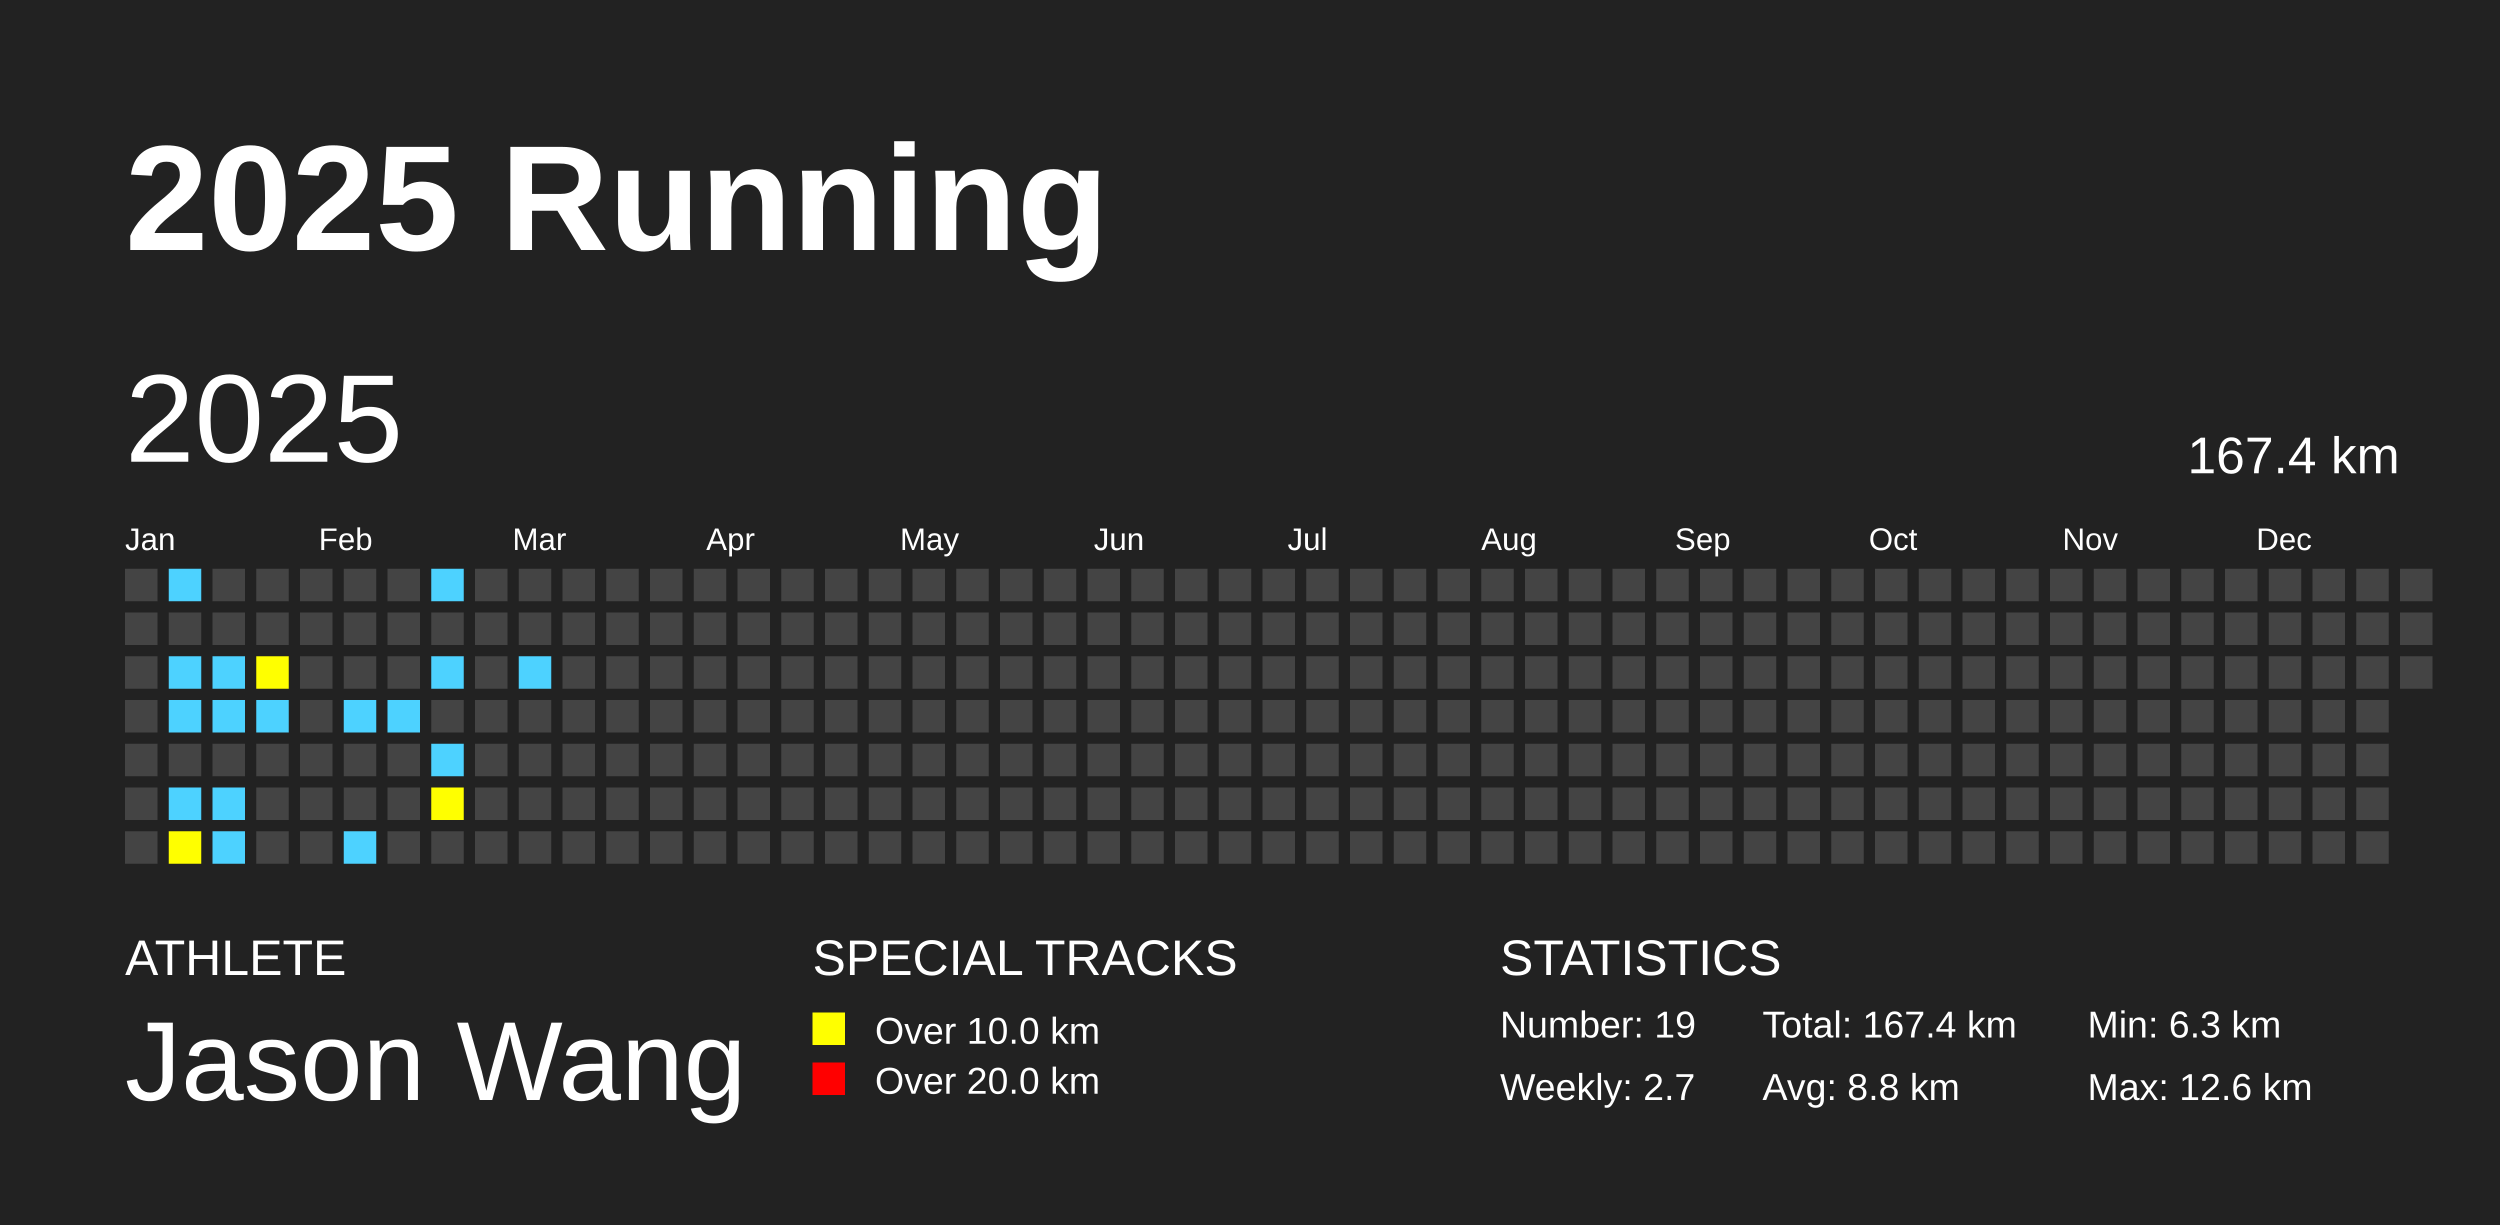
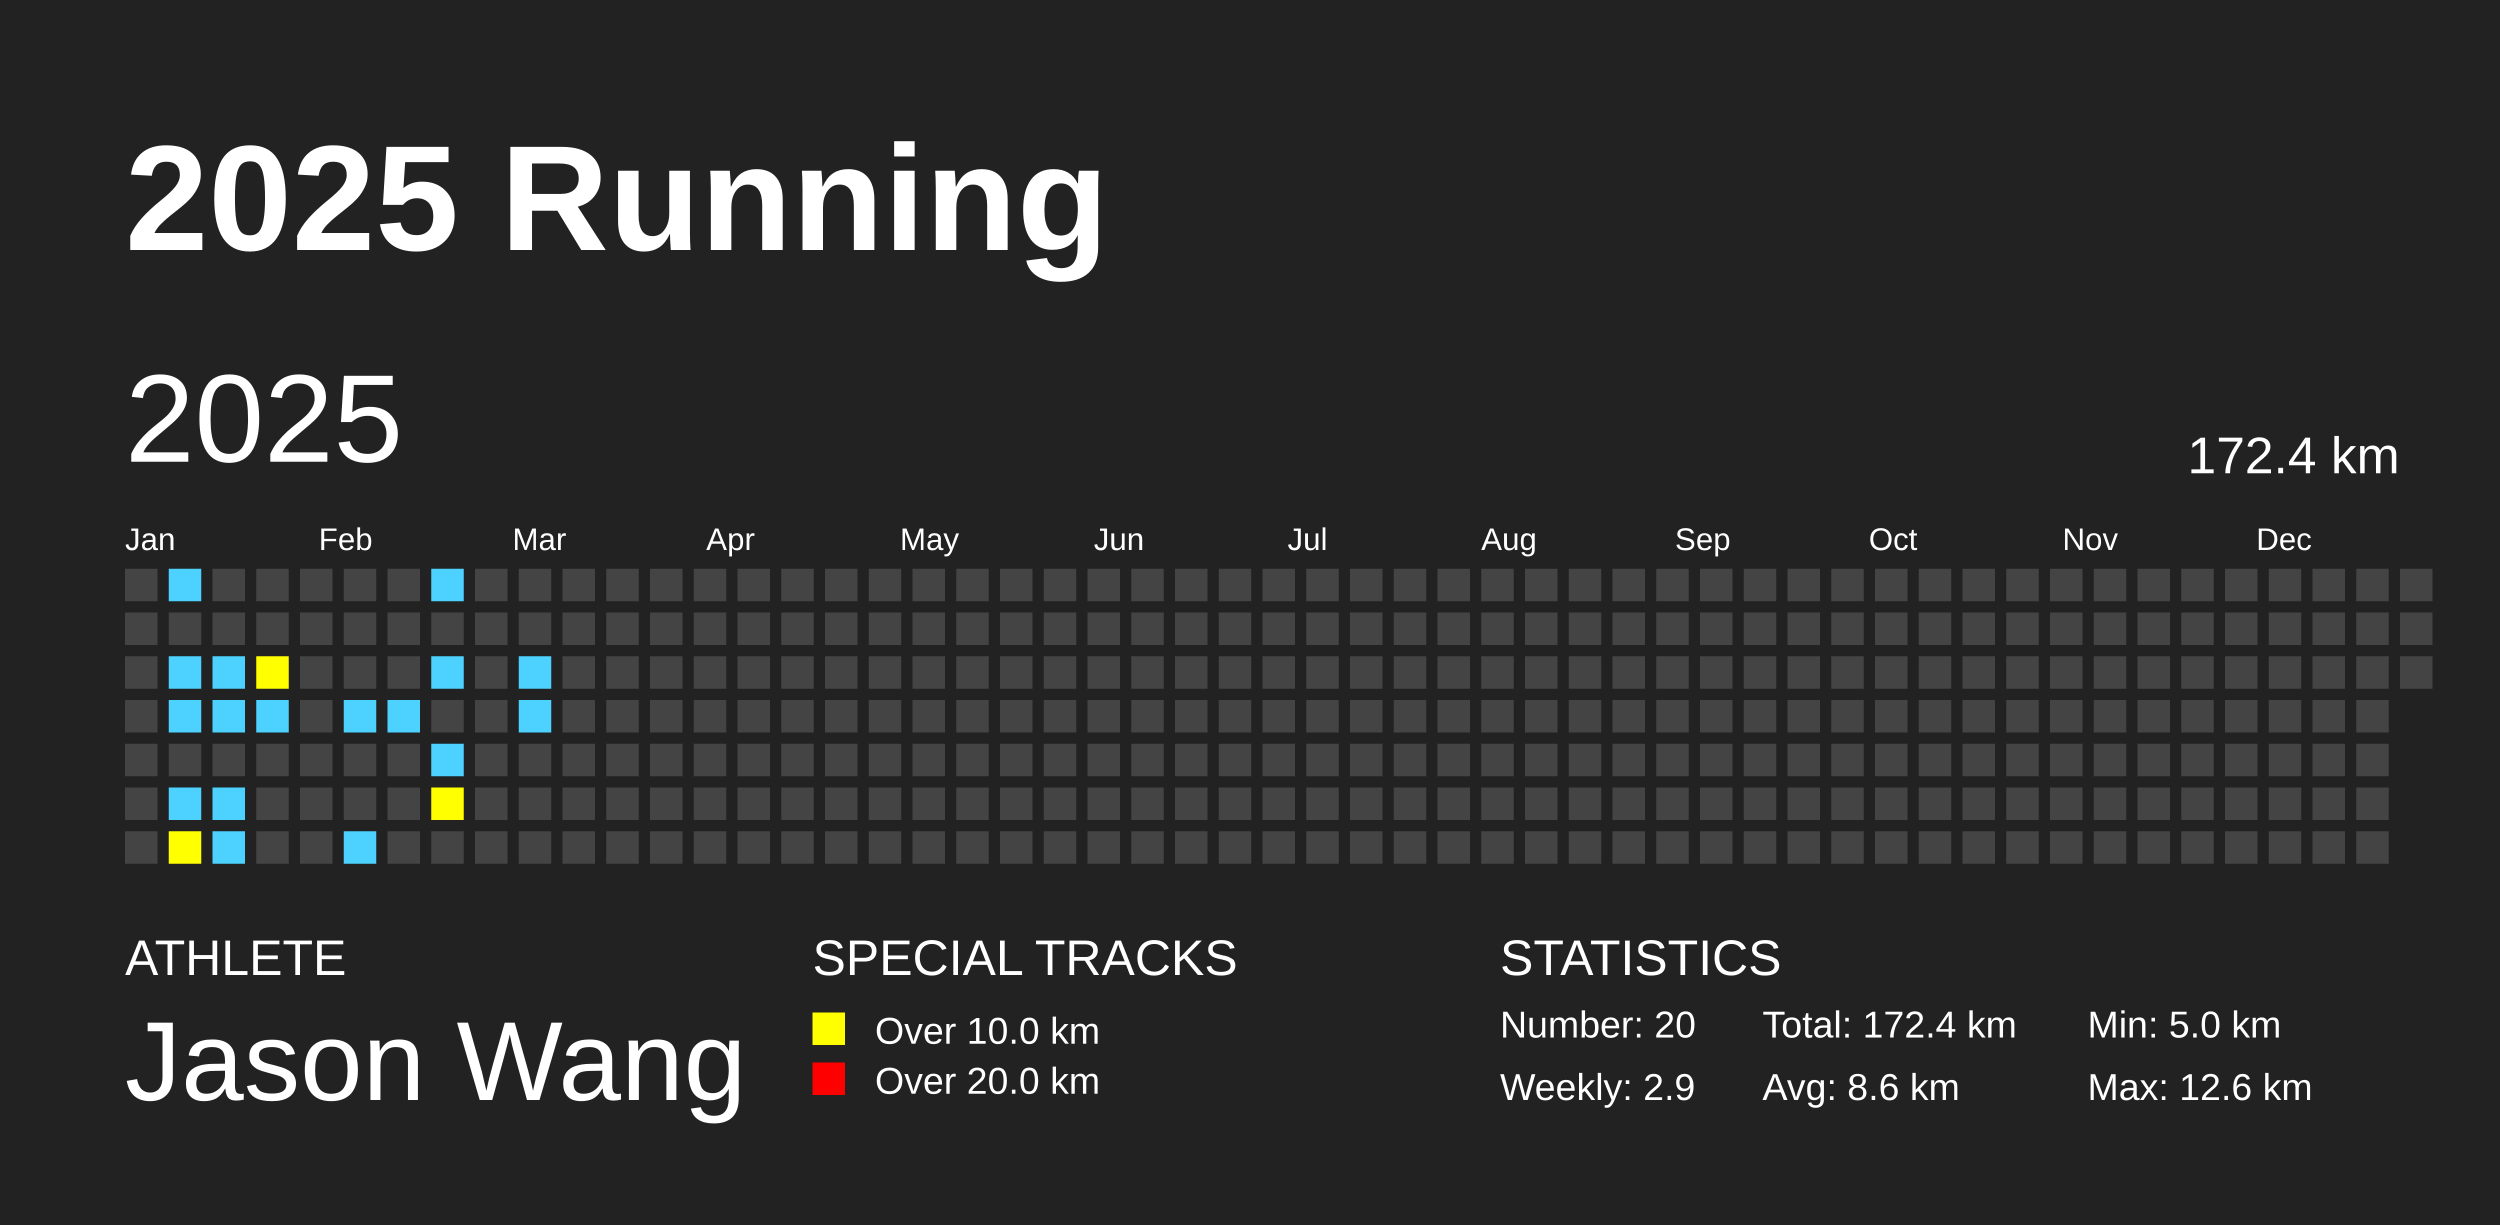
<svg xmlns="http://www.w3.org/2000/svg" baseProfile="full" height="98mm" version="1.1" viewBox="0,0,200,98" width="200mm">
  <defs />
  <rect fill="#222222" height="98" width="200" x="0" y="0" />
  <text fill="#FFFFFF" style="font-size:12px; font-family:Arial; font-weight:bold;" x="10" y="20">2025 Running</text>
  <text fill="#FFFFFF" style="font-size:4px; font-family:Arial" x="10" y="78">ATHLETE</text>
  <text fill="#FFFFFF" style="font-size:9px; font-family:Arial" x="10" y="88">Jason Wang</text>
  <text fill="#FFFFFF" style="font-size:4px; font-family:Arial" x="65" y="78">SPECIAL TRACKS</text>
  <rect fill="yellow" height="2.6" width="2.6" x="65" y="81" />
  <text fill="#FFFFFF" style="font-size:3px; font-family:Arial" x="70" y="83.5">Over 10.0 km</text>
  <rect fill="red" height="2.6" width="2.6" x="65" y="85" />
  <text fill="#FFFFFF" style="font-size:3px; font-family:Arial" x="70" y="87.5">Over 20.0 km</text>
  <text fill="#FFFFFF" style="font-size:4px; font-family:Arial" x="120" y="78">STATISTICS</text>
-   <text fill="#FFFFFF" style="font-size:3px; font-family:Arial" x="120" y="83">Number: 19</text>
-   <text fill="#FFFFFF" style="font-size:3px; font-family:Arial" x="120" y="88">Weekly: 2.7</text>
-   <text fill="#FFFFFF" style="font-size:3px; font-family:Arial" x="141" y="83">Total: 167.4 km</text>
-   <text fill="#FFFFFF" style="font-size:3px; font-family:Arial" x="141" y="88">Avg: 8.8 km</text>
-   <text fill="#FFFFFF" style="font-size:3px; font-family:Arial" x="167" y="83">Min: 6.3 km</text>
+   <text fill="#FFFFFF" style="font-size:3px; font-family:Arial" x="120" y="83">Number: 20</text>
+   <text fill="#FFFFFF" style="font-size:3px; font-family:Arial" x="120" y="88">Weekly: 2.9</text>
+   <text fill="#FFFFFF" style="font-size:3px; font-family:Arial" x="141" y="83">Total: 172.4 km</text>
+   <text fill="#FFFFFF" style="font-size:3px; font-family:Arial" x="141" y="88">Avg: 8.6 km</text>
+   <text fill="#FFFFFF" style="font-size:3px; font-family:Arial" x="167" y="83">Min: 5.0 km</text>
  <text fill="#FFFFFF" style="font-size:3px; font-family:Arial" x="167" y="88">Max: 12.6 km</text>
  <text dominant-baseline="hanging" fill="#FFFFFF" style="font-size:10.0px; font-family:Arial;" x="10" y="30">2025</text>
-   <text dominant-baseline="hanging" fill="#FFFFFF" style="font-size:4.125px; font-family:Arial;" x="175" y="35">167.4 km</text>
+   <text dominant-baseline="hanging" fill="#FFFFFF" style="font-size:4.125px; font-family:Arial;" x="175" y="35">172.4 km</text>
  <text fill="#FFFFFF" style="font-size:2.5px; font-family:Arial" x="10.0" y="44">Jan</text>
  <text fill="#FFFFFF" style="font-size:2.5px; font-family:Arial" x="25.5" y="44">Feb</text>
  <text fill="#FFFFFF" style="font-size:2.5px; font-family:Arial" x="41.0" y="44">Mar</text>
  <text fill="#FFFFFF" style="font-size:2.5px; font-family:Arial" x="56.5" y="44">Apr</text>
  <text fill="#FFFFFF" style="font-size:2.5px; font-family:Arial" x="72.0" y="44">May</text>
  <text fill="#FFFFFF" style="font-size:2.5px; font-family:Arial" x="87.5" y="44">Jun</text>
  <text fill="#FFFFFF" style="font-size:2.5px; font-family:Arial" x="103.0" y="44">Jul</text>
  <text fill="#FFFFFF" style="font-size:2.5px; font-family:Arial" x="118.5" y="44">Aug</text>
  <text fill="#FFFFFF" style="font-size:2.5px; font-family:Arial" x="134.0" y="44">Sep</text>
  <text fill="#FFFFFF" style="font-size:2.5px; font-family:Arial" x="149.5" y="44">Oct</text>
  <text fill="#FFFFFF" style="font-size:2.5px; font-family:Arial" x="165.0" y="44">Nov</text>
  <text fill="#FFFFFF" style="font-size:2.5px; font-family:Arial" x="180.5" y="44">Dec</text>
  <rect fill="#444444" height="2.6" width="2.6" x="10.0" y="45.5" />
  <rect fill="#444444" height="2.6" width="2.6" x="10.0" y="49.0" />
  <rect fill="#444444" height="2.6" width="2.6" x="10.0" y="52.5" />
  <rect fill="#444444" height="2.6" width="2.6" x="10.0" y="56.0" />
  <rect fill="#444444" height="2.6" width="2.6" x="10.0" y="59.5" />
  <rect fill="#444444" height="2.6" width="2.6" x="10.0" y="63.0" />
  <rect fill="#444444" height="2.6" width="2.6" x="10.0" y="66.5" />
  <rect fill="#4DD2FF" height="2.6" width="2.6" x="13.5" y="45.5" />
  <rect fill="#444444" height="2.6" width="2.6" x="13.5" y="49.0" />
  <rect fill="#4DD2FF" height="2.6" width="2.6" x="13.5" y="52.5" />
  <rect fill="#4DD2FF" height="2.6" width="2.6" x="13.5" y="56.0" />
  <rect fill="#444444" height="2.6" width="2.6" x="13.5" y="59.5" />
  <rect fill="#4DD2FF" height="2.6" width="2.6" x="13.5" y="63.0" />
  <rect fill="yellow" height="2.6" width="2.6" x="13.5" y="66.5" />
  <rect fill="#444444" height="2.6" width="2.6" x="17.0" y="45.5" />
  <rect fill="#444444" height="2.6" width="2.6" x="17.0" y="49.0" />
  <rect fill="#4DD2FF" height="2.6" width="2.6" x="17.0" y="52.5" />
  <rect fill="#4DD2FF" height="2.6" width="2.6" x="17.0" y="56.0" />
  <rect fill="#444444" height="2.6" width="2.6" x="17.0" y="59.5" />
  <rect fill="#4DD2FF" height="2.6" width="2.6" x="17.0" y="63.0" />
  <rect fill="#4DD2FF" height="2.6" width="2.6" x="17.0" y="66.5" />
  <rect fill="#444444" height="2.6" width="2.6" x="20.5" y="45.5" />
  <rect fill="#444444" height="2.6" width="2.6" x="20.5" y="49.0" />
  <rect fill="yellow" height="2.6" width="2.6" x="20.5" y="52.5" />
  <rect fill="#4DD2FF" height="2.6" width="2.6" x="20.5" y="56.0" />
  <rect fill="#444444" height="2.6" width="2.6" x="20.5" y="59.5" />
  <rect fill="#444444" height="2.6" width="2.6" x="20.5" y="63.0" />
  <rect fill="#444444" height="2.6" width="2.6" x="20.5" y="66.5" />
  <rect fill="#444444" height="2.6" width="2.6" x="24.0" y="45.5" />
  <rect fill="#444444" height="2.6" width="2.6" x="24.0" y="49.0" />
  <rect fill="#444444" height="2.6" width="2.6" x="24.0" y="52.5" />
  <rect fill="#444444" height="2.6" width="2.6" x="24.0" y="56.0" />
  <rect fill="#444444" height="2.6" width="2.6" x="24.0" y="59.5" />
  <rect fill="#444444" height="2.6" width="2.6" x="24.0" y="63.0" />
  <rect fill="#444444" height="2.6" width="2.6" x="24.0" y="66.5" />
  <rect fill="#444444" height="2.6" width="2.6" x="27.5" y="45.5" />
  <rect fill="#444444" height="2.6" width="2.6" x="27.5" y="49.0" />
  <rect fill="#444444" height="2.6" width="2.6" x="27.5" y="52.5" />
  <rect fill="#4DD2FF" height="2.6" width="2.6" x="27.5" y="56.0" />
  <rect fill="#444444" height="2.6" width="2.6" x="27.5" y="59.5" />
  <rect fill="#444444" height="2.6" width="2.6" x="27.5" y="63.0" />
  <rect fill="#4DD2FF" height="2.6" width="2.6" x="27.5" y="66.5" />
  <rect fill="#444444" height="2.6" width="2.6" x="31.0" y="45.5" />
  <rect fill="#444444" height="2.6" width="2.6" x="31.0" y="49.0" />
  <rect fill="#444444" height="2.6" width="2.6" x="31.0" y="52.5" />
  <rect fill="#4DD2FF" height="2.6" width="2.6" x="31.0" y="56.0" />
  <rect fill="#444444" height="2.6" width="2.6" x="31.0" y="59.5" />
  <rect fill="#444444" height="2.6" width="2.6" x="31.0" y="63.0" />
  <rect fill="#444444" height="2.6" width="2.6" x="31.0" y="66.5" />
  <rect fill="#4DD2FF" height="2.6" width="2.6" x="34.5" y="45.5" />
  <rect fill="#444444" height="2.6" width="2.6" x="34.5" y="49.0" />
  <rect fill="#4DD2FF" height="2.6" width="2.6" x="34.5" y="52.5" />
  <rect fill="#444444" height="2.6" width="2.6" x="34.5" y="56.0" />
  <rect fill="#4DD2FF" height="2.6" width="2.6" x="34.5" y="59.5" />
  <rect fill="yellow" height="2.6" width="2.6" x="34.5" y="63.0" />
  <rect fill="#444444" height="2.6" width="2.6" x="34.5" y="66.5" />
  <rect fill="#444444" height="2.6" width="2.6" x="38.0" y="45.5" />
  <rect fill="#444444" height="2.6" width="2.6" x="38.0" y="49.0" />
  <rect fill="#444444" height="2.6" width="2.6" x="38.0" y="52.5" />
  <rect fill="#444444" height="2.6" width="2.6" x="38.0" y="56.0" />
  <rect fill="#444444" height="2.6" width="2.6" x="38.0" y="59.5" />
  <rect fill="#444444" height="2.6" width="2.6" x="38.0" y="63.0" />
  <rect fill="#444444" height="2.6" width="2.6" x="38.0" y="66.5" />
  <rect fill="#444444" height="2.6" width="2.6" x="41.5" y="45.5" />
  <rect fill="#444444" height="2.6" width="2.6" x="41.5" y="49.0" />
  <rect fill="#4DD2FF" height="2.6" width="2.6" x="41.5" y="52.5" />
-   <rect fill="#444444" height="2.6" width="2.6" x="41.5" y="56.0" />
+   <rect fill="#4DD2FF" height="2.6" width="2.6" x="41.5" y="56.0" />
  <rect fill="#444444" height="2.6" width="2.6" x="41.5" y="59.5" />
  <rect fill="#444444" height="2.6" width="2.6" x="41.5" y="63.0" />
  <rect fill="#444444" height="2.6" width="2.6" x="41.5" y="66.5" />
  <rect fill="#444444" height="2.6" width="2.6" x="45.0" y="45.5" />
  <rect fill="#444444" height="2.6" width="2.6" x="45.0" y="49.0" />
  <rect fill="#444444" height="2.6" width="2.6" x="45.0" y="52.5" />
  <rect fill="#444444" height="2.6" width="2.6" x="45.0" y="56.0" />
  <rect fill="#444444" height="2.6" width="2.6" x="45.0" y="59.5" />
  <rect fill="#444444" height="2.6" width="2.6" x="45.0" y="63.0" />
  <rect fill="#444444" height="2.6" width="2.6" x="45.0" y="66.5" />
  <rect fill="#444444" height="2.6" width="2.6" x="48.5" y="45.5" />
  <rect fill="#444444" height="2.6" width="2.6" x="48.5" y="49.0" />
  <rect fill="#444444" height="2.6" width="2.6" x="48.5" y="52.5" />
  <rect fill="#444444" height="2.6" width="2.6" x="48.5" y="56.0" />
  <rect fill="#444444" height="2.6" width="2.6" x="48.5" y="59.5" />
  <rect fill="#444444" height="2.6" width="2.6" x="48.5" y="63.0" />
  <rect fill="#444444" height="2.6" width="2.6" x="48.5" y="66.5" />
  <rect fill="#444444" height="2.6" width="2.6" x="52.0" y="45.5" />
  <rect fill="#444444" height="2.6" width="2.6" x="52.0" y="49.0" />
  <rect fill="#444444" height="2.6" width="2.6" x="52.0" y="52.5" />
  <rect fill="#444444" height="2.6" width="2.6" x="52.0" y="56.0" />
  <rect fill="#444444" height="2.6" width="2.6" x="52.0" y="59.5" />
  <rect fill="#444444" height="2.6" width="2.6" x="52.0" y="63.0" />
  <rect fill="#444444" height="2.6" width="2.6" x="52.0" y="66.5" />
  <rect fill="#444444" height="2.6" width="2.6" x="55.5" y="45.5" />
  <rect fill="#444444" height="2.6" width="2.6" x="55.5" y="49.0" />
  <rect fill="#444444" height="2.6" width="2.6" x="55.5" y="52.5" />
  <rect fill="#444444" height="2.6" width="2.6" x="55.5" y="56.0" />
  <rect fill="#444444" height="2.6" width="2.6" x="55.5" y="59.5" />
  <rect fill="#444444" height="2.6" width="2.6" x="55.5" y="63.0" />
  <rect fill="#444444" height="2.6" width="2.6" x="55.5" y="66.5" />
  <rect fill="#444444" height="2.6" width="2.6" x="59.0" y="45.5" />
  <rect fill="#444444" height="2.6" width="2.6" x="59.0" y="49.0" />
  <rect fill="#444444" height="2.6" width="2.6" x="59.0" y="52.5" />
  <rect fill="#444444" height="2.6" width="2.6" x="59.0" y="56.0" />
  <rect fill="#444444" height="2.6" width="2.6" x="59.0" y="59.5" />
  <rect fill="#444444" height="2.6" width="2.6" x="59.0" y="63.0" />
  <rect fill="#444444" height="2.6" width="2.6" x="59.0" y="66.5" />
  <rect fill="#444444" height="2.6" width="2.6" x="62.5" y="45.5" />
  <rect fill="#444444" height="2.6" width="2.6" x="62.5" y="49.0" />
  <rect fill="#444444" height="2.6" width="2.6" x="62.5" y="52.5" />
  <rect fill="#444444" height="2.6" width="2.6" x="62.5" y="56.0" />
  <rect fill="#444444" height="2.6" width="2.6" x="62.5" y="59.5" />
  <rect fill="#444444" height="2.6" width="2.6" x="62.5" y="63.0" />
  <rect fill="#444444" height="2.6" width="2.6" x="62.5" y="66.5" />
  <rect fill="#444444" height="2.6" width="2.6" x="66.0" y="45.5" />
  <rect fill="#444444" height="2.6" width="2.6" x="66.0" y="49.0" />
  <rect fill="#444444" height="2.6" width="2.6" x="66.0" y="52.5" />
  <rect fill="#444444" height="2.6" width="2.6" x="66.0" y="56.0" />
  <rect fill="#444444" height="2.6" width="2.6" x="66.0" y="59.5" />
  <rect fill="#444444" height="2.6" width="2.6" x="66.0" y="63.0" />
  <rect fill="#444444" height="2.6" width="2.6" x="66.0" y="66.5" />
  <rect fill="#444444" height="2.6" width="2.6" x="69.5" y="45.5" />
  <rect fill="#444444" height="2.6" width="2.6" x="69.5" y="49.0" />
  <rect fill="#444444" height="2.6" width="2.6" x="69.5" y="52.5" />
  <rect fill="#444444" height="2.6" width="2.6" x="69.5" y="56.0" />
  <rect fill="#444444" height="2.6" width="2.6" x="69.5" y="59.5" />
  <rect fill="#444444" height="2.6" width="2.6" x="69.5" y="63.0" />
  <rect fill="#444444" height="2.6" width="2.6" x="69.5" y="66.5" />
  <rect fill="#444444" height="2.6" width="2.6" x="73.0" y="45.5" />
  <rect fill="#444444" height="2.6" width="2.6" x="73.0" y="49.0" />
  <rect fill="#444444" height="2.6" width="2.6" x="73.0" y="52.5" />
  <rect fill="#444444" height="2.6" width="2.6" x="73.0" y="56.0" />
  <rect fill="#444444" height="2.6" width="2.6" x="73.0" y="59.5" />
  <rect fill="#444444" height="2.6" width="2.6" x="73.0" y="63.0" />
  <rect fill="#444444" height="2.6" width="2.6" x="73.0" y="66.5" />
  <rect fill="#444444" height="2.6" width="2.6" x="76.5" y="45.5" />
  <rect fill="#444444" height="2.6" width="2.6" x="76.5" y="49.0" />
  <rect fill="#444444" height="2.6" width="2.6" x="76.5" y="52.5" />
  <rect fill="#444444" height="2.6" width="2.6" x="76.5" y="56.0" />
  <rect fill="#444444" height="2.6" width="2.6" x="76.5" y="59.5" />
  <rect fill="#444444" height="2.6" width="2.6" x="76.5" y="63.0" />
  <rect fill="#444444" height="2.6" width="2.6" x="76.5" y="66.5" />
  <rect fill="#444444" height="2.6" width="2.6" x="80.0" y="45.5" />
  <rect fill="#444444" height="2.6" width="2.6" x="80.0" y="49.0" />
  <rect fill="#444444" height="2.6" width="2.6" x="80.0" y="52.5" />
  <rect fill="#444444" height="2.6" width="2.6" x="80.0" y="56.0" />
  <rect fill="#444444" height="2.6" width="2.6" x="80.0" y="59.5" />
  <rect fill="#444444" height="2.6" width="2.6" x="80.0" y="63.0" />
  <rect fill="#444444" height="2.6" width="2.6" x="80.0" y="66.5" />
  <rect fill="#444444" height="2.6" width="2.6" x="83.5" y="45.5" />
  <rect fill="#444444" height="2.6" width="2.6" x="83.5" y="49.0" />
  <rect fill="#444444" height="2.6" width="2.6" x="83.5" y="52.5" />
  <rect fill="#444444" height="2.6" width="2.6" x="83.5" y="56.0" />
  <rect fill="#444444" height="2.6" width="2.6" x="83.5" y="59.5" />
  <rect fill="#444444" height="2.6" width="2.6" x="83.5" y="63.0" />
  <rect fill="#444444" height="2.6" width="2.6" x="83.5" y="66.5" />
  <rect fill="#444444" height="2.6" width="2.6" x="87.0" y="45.5" />
  <rect fill="#444444" height="2.6" width="2.6" x="87.0" y="49.0" />
  <rect fill="#444444" height="2.6" width="2.6" x="87.0" y="52.5" />
  <rect fill="#444444" height="2.6" width="2.6" x="87.0" y="56.0" />
  <rect fill="#444444" height="2.6" width="2.6" x="87.0" y="59.5" />
  <rect fill="#444444" height="2.6" width="2.6" x="87.0" y="63.0" />
  <rect fill="#444444" height="2.6" width="2.6" x="87.0" y="66.5" />
  <rect fill="#444444" height="2.6" width="2.6" x="90.5" y="45.5" />
  <rect fill="#444444" height="2.6" width="2.6" x="90.5" y="49.0" />
  <rect fill="#444444" height="2.6" width="2.6" x="90.5" y="52.5" />
  <rect fill="#444444" height="2.6" width="2.6" x="90.5" y="56.0" />
  <rect fill="#444444" height="2.6" width="2.6" x="90.5" y="59.5" />
  <rect fill="#444444" height="2.6" width="2.6" x="90.5" y="63.0" />
  <rect fill="#444444" height="2.6" width="2.6" x="90.5" y="66.5" />
  <rect fill="#444444" height="2.6" width="2.6" x="94.0" y="45.5" />
  <rect fill="#444444" height="2.6" width="2.6" x="94.0" y="49.0" />
  <rect fill="#444444" height="2.6" width="2.6" x="94.0" y="52.5" />
  <rect fill="#444444" height="2.6" width="2.6" x="94.0" y="56.0" />
  <rect fill="#444444" height="2.6" width="2.6" x="94.0" y="59.5" />
  <rect fill="#444444" height="2.6" width="2.6" x="94.0" y="63.0" />
  <rect fill="#444444" height="2.6" width="2.6" x="94.0" y="66.5" />
  <rect fill="#444444" height="2.6" width="2.6" x="97.5" y="45.5" />
  <rect fill="#444444" height="2.6" width="2.6" x="97.5" y="49.0" />
  <rect fill="#444444" height="2.6" width="2.6" x="97.5" y="52.5" />
  <rect fill="#444444" height="2.6" width="2.6" x="97.5" y="56.0" />
  <rect fill="#444444" height="2.6" width="2.6" x="97.5" y="59.5" />
  <rect fill="#444444" height="2.6" width="2.6" x="97.5" y="63.0" />
  <rect fill="#444444" height="2.6" width="2.6" x="97.5" y="66.5" />
  <rect fill="#444444" height="2.6" width="2.6" x="101.0" y="45.5" />
  <rect fill="#444444" height="2.6" width="2.6" x="101.0" y="49.0" />
  <rect fill="#444444" height="2.6" width="2.6" x="101.0" y="52.5" />
  <rect fill="#444444" height="2.6" width="2.6" x="101.0" y="56.0" />
  <rect fill="#444444" height="2.6" width="2.6" x="101.0" y="59.5" />
  <rect fill="#444444" height="2.6" width="2.6" x="101.0" y="63.0" />
  <rect fill="#444444" height="2.6" width="2.6" x="101.0" y="66.5" />
  <rect fill="#444444" height="2.6" width="2.6" x="104.5" y="45.5" />
  <rect fill="#444444" height="2.6" width="2.6" x="104.5" y="49.0" />
  <rect fill="#444444" height="2.6" width="2.6" x="104.5" y="52.5" />
  <rect fill="#444444" height="2.6" width="2.6" x="104.5" y="56.0" />
  <rect fill="#444444" height="2.6" width="2.6" x="104.5" y="59.5" />
  <rect fill="#444444" height="2.6" width="2.6" x="104.5" y="63.0" />
  <rect fill="#444444" height="2.6" width="2.6" x="104.5" y="66.5" />
  <rect fill="#444444" height="2.6" width="2.6" x="108.0" y="45.5" />
  <rect fill="#444444" height="2.6" width="2.6" x="108.0" y="49.0" />
  <rect fill="#444444" height="2.6" width="2.6" x="108.0" y="52.5" />
  <rect fill="#444444" height="2.6" width="2.6" x="108.0" y="56.0" />
  <rect fill="#444444" height="2.6" width="2.6" x="108.0" y="59.5" />
  <rect fill="#444444" height="2.6" width="2.6" x="108.0" y="63.0" />
  <rect fill="#444444" height="2.6" width="2.6" x="108.0" y="66.5" />
  <rect fill="#444444" height="2.6" width="2.6" x="111.5" y="45.5" />
  <rect fill="#444444" height="2.6" width="2.6" x="111.5" y="49.0" />
  <rect fill="#444444" height="2.6" width="2.6" x="111.5" y="52.5" />
  <rect fill="#444444" height="2.6" width="2.6" x="111.5" y="56.0" />
  <rect fill="#444444" height="2.6" width="2.6" x="111.5" y="59.5" />
  <rect fill="#444444" height="2.6" width="2.6" x="111.5" y="63.0" />
  <rect fill="#444444" height="2.6" width="2.6" x="111.5" y="66.5" />
  <rect fill="#444444" height="2.6" width="2.6" x="115.0" y="45.5" />
  <rect fill="#444444" height="2.6" width="2.6" x="115.0" y="49.0" />
  <rect fill="#444444" height="2.6" width="2.6" x="115.0" y="52.5" />
  <rect fill="#444444" height="2.6" width="2.6" x="115.0" y="56.0" />
  <rect fill="#444444" height="2.6" width="2.6" x="115.0" y="59.5" />
  <rect fill="#444444" height="2.6" width="2.6" x="115.0" y="63.0" />
  <rect fill="#444444" height="2.6" width="2.6" x="115.0" y="66.5" />
  <rect fill="#444444" height="2.6" width="2.6" x="118.5" y="45.5" />
  <rect fill="#444444" height="2.6" width="2.6" x="118.5" y="49.0" />
  <rect fill="#444444" height="2.6" width="2.6" x="118.5" y="52.5" />
  <rect fill="#444444" height="2.6" width="2.6" x="118.5" y="56.0" />
  <rect fill="#444444" height="2.6" width="2.6" x="118.5" y="59.5" />
  <rect fill="#444444" height="2.6" width="2.6" x="118.5" y="63.0" />
  <rect fill="#444444" height="2.6" width="2.6" x="118.5" y="66.5" />
  <rect fill="#444444" height="2.6" width="2.6" x="122.0" y="45.5" />
  <rect fill="#444444" height="2.6" width="2.6" x="122.0" y="49.0" />
  <rect fill="#444444" height="2.6" width="2.6" x="122.0" y="52.5" />
  <rect fill="#444444" height="2.6" width="2.6" x="122.0" y="56.0" />
  <rect fill="#444444" height="2.6" width="2.6" x="122.0" y="59.5" />
  <rect fill="#444444" height="2.6" width="2.6" x="122.0" y="63.0" />
  <rect fill="#444444" height="2.6" width="2.6" x="122.0" y="66.5" />
  <rect fill="#444444" height="2.6" width="2.6" x="125.5" y="45.5" />
  <rect fill="#444444" height="2.6" width="2.6" x="125.5" y="49.0" />
  <rect fill="#444444" height="2.6" width="2.6" x="125.5" y="52.5" />
  <rect fill="#444444" height="2.6" width="2.6" x="125.5" y="56.0" />
  <rect fill="#444444" height="2.6" width="2.6" x="125.5" y="59.5" />
  <rect fill="#444444" height="2.6" width="2.6" x="125.5" y="63.0" />
  <rect fill="#444444" height="2.6" width="2.6" x="125.5" y="66.5" />
  <rect fill="#444444" height="2.6" width="2.6" x="129.0" y="45.5" />
  <rect fill="#444444" height="2.6" width="2.6" x="129.0" y="49.0" />
  <rect fill="#444444" height="2.6" width="2.6" x="129.0" y="52.5" />
  <rect fill="#444444" height="2.6" width="2.6" x="129.0" y="56.0" />
  <rect fill="#444444" height="2.6" width="2.6" x="129.0" y="59.5" />
  <rect fill="#444444" height="2.6" width="2.6" x="129.0" y="63.0" />
  <rect fill="#444444" height="2.6" width="2.6" x="129.0" y="66.5" />
  <rect fill="#444444" height="2.6" width="2.6" x="132.5" y="45.5" />
  <rect fill="#444444" height="2.6" width="2.6" x="132.5" y="49.0" />
  <rect fill="#444444" height="2.6" width="2.6" x="132.5" y="52.5" />
  <rect fill="#444444" height="2.6" width="2.6" x="132.5" y="56.0" />
  <rect fill="#444444" height="2.6" width="2.6" x="132.5" y="59.5" />
  <rect fill="#444444" height="2.6" width="2.6" x="132.5" y="63.0" />
  <rect fill="#444444" height="2.6" width="2.6" x="132.5" y="66.5" />
  <rect fill="#444444" height="2.6" width="2.6" x="136.0" y="45.5" />
  <rect fill="#444444" height="2.6" width="2.6" x="136.0" y="49.0" />
  <rect fill="#444444" height="2.6" width="2.6" x="136.0" y="52.5" />
  <rect fill="#444444" height="2.6" width="2.6" x="136.0" y="56.0" />
  <rect fill="#444444" height="2.6" width="2.6" x="136.0" y="59.5" />
  <rect fill="#444444" height="2.6" width="2.6" x="136.0" y="63.0" />
  <rect fill="#444444" height="2.6" width="2.6" x="136.0" y="66.5" />
  <rect fill="#444444" height="2.6" width="2.6" x="139.5" y="45.5" />
  <rect fill="#444444" height="2.6" width="2.6" x="139.5" y="49.0" />
  <rect fill="#444444" height="2.6" width="2.6" x="139.5" y="52.5" />
  <rect fill="#444444" height="2.6" width="2.6" x="139.5" y="56.0" />
  <rect fill="#444444" height="2.6" width="2.6" x="139.5" y="59.5" />
  <rect fill="#444444" height="2.6" width="2.6" x="139.5" y="63.0" />
  <rect fill="#444444" height="2.6" width="2.6" x="139.5" y="66.5" />
  <rect fill="#444444" height="2.6" width="2.6" x="143.0" y="45.5" />
  <rect fill="#444444" height="2.6" width="2.6" x="143.0" y="49.0" />
  <rect fill="#444444" height="2.6" width="2.6" x="143.0" y="52.5" />
  <rect fill="#444444" height="2.6" width="2.6" x="143.0" y="56.0" />
  <rect fill="#444444" height="2.6" width="2.6" x="143.0" y="59.5" />
  <rect fill="#444444" height="2.6" width="2.6" x="143.0" y="63.0" />
  <rect fill="#444444" height="2.6" width="2.6" x="143.0" y="66.5" />
  <rect fill="#444444" height="2.6" width="2.6" x="146.5" y="45.5" />
  <rect fill="#444444" height="2.6" width="2.6" x="146.5" y="49.0" />
  <rect fill="#444444" height="2.6" width="2.6" x="146.5" y="52.5" />
  <rect fill="#444444" height="2.6" width="2.6" x="146.5" y="56.0" />
  <rect fill="#444444" height="2.6" width="2.6" x="146.5" y="59.5" />
  <rect fill="#444444" height="2.6" width="2.6" x="146.5" y="63.0" />
  <rect fill="#444444" height="2.6" width="2.6" x="146.5" y="66.5" />
  <rect fill="#444444" height="2.6" width="2.6" x="150.0" y="45.5" />
  <rect fill="#444444" height="2.6" width="2.6" x="150.0" y="49.0" />
  <rect fill="#444444" height="2.6" width="2.6" x="150.0" y="52.5" />
  <rect fill="#444444" height="2.6" width="2.6" x="150.0" y="56.0" />
  <rect fill="#444444" height="2.6" width="2.6" x="150.0" y="59.5" />
  <rect fill="#444444" height="2.6" width="2.6" x="150.0" y="63.0" />
  <rect fill="#444444" height="2.6" width="2.6" x="150.0" y="66.5" />
  <rect fill="#444444" height="2.6" width="2.6" x="153.5" y="45.5" />
  <rect fill="#444444" height="2.6" width="2.6" x="153.5" y="49.0" />
  <rect fill="#444444" height="2.6" width="2.6" x="153.5" y="52.5" />
  <rect fill="#444444" height="2.6" width="2.6" x="153.5" y="56.0" />
  <rect fill="#444444" height="2.6" width="2.6" x="153.5" y="59.5" />
  <rect fill="#444444" height="2.6" width="2.6" x="153.5" y="63.0" />
  <rect fill="#444444" height="2.6" width="2.6" x="153.5" y="66.5" />
  <rect fill="#444444" height="2.6" width="2.6" x="157.0" y="45.5" />
  <rect fill="#444444" height="2.6" width="2.6" x="157.0" y="49.0" />
  <rect fill="#444444" height="2.6" width="2.6" x="157.0" y="52.5" />
  <rect fill="#444444" height="2.6" width="2.6" x="157.0" y="56.0" />
  <rect fill="#444444" height="2.6" width="2.6" x="157.0" y="59.5" />
  <rect fill="#444444" height="2.6" width="2.6" x="157.0" y="63.0" />
  <rect fill="#444444" height="2.6" width="2.6" x="157.0" y="66.5" />
  <rect fill="#444444" height="2.6" width="2.6" x="160.5" y="45.5" />
  <rect fill="#444444" height="2.6" width="2.6" x="160.5" y="49.0" />
  <rect fill="#444444" height="2.6" width="2.6" x="160.5" y="52.5" />
  <rect fill="#444444" height="2.6" width="2.6" x="160.5" y="56.0" />
  <rect fill="#444444" height="2.6" width="2.6" x="160.5" y="59.5" />
  <rect fill="#444444" height="2.6" width="2.6" x="160.5" y="63.0" />
  <rect fill="#444444" height="2.6" width="2.6" x="160.5" y="66.5" />
  <rect fill="#444444" height="2.6" width="2.6" x="164.0" y="45.5" />
  <rect fill="#444444" height="2.6" width="2.6" x="164.0" y="49.0" />
  <rect fill="#444444" height="2.6" width="2.6" x="164.0" y="52.5" />
  <rect fill="#444444" height="2.6" width="2.6" x="164.0" y="56.0" />
  <rect fill="#444444" height="2.6" width="2.6" x="164.0" y="59.5" />
  <rect fill="#444444" height="2.6" width="2.6" x="164.0" y="63.0" />
  <rect fill="#444444" height="2.6" width="2.6" x="164.0" y="66.5" />
  <rect fill="#444444" height="2.6" width="2.6" x="167.5" y="45.5" />
  <rect fill="#444444" height="2.6" width="2.6" x="167.5" y="49.0" />
  <rect fill="#444444" height="2.6" width="2.6" x="167.5" y="52.5" />
  <rect fill="#444444" height="2.6" width="2.6" x="167.5" y="56.0" />
  <rect fill="#444444" height="2.6" width="2.6" x="167.5" y="59.5" />
  <rect fill="#444444" height="2.6" width="2.6" x="167.5" y="63.0" />
  <rect fill="#444444" height="2.6" width="2.6" x="167.5" y="66.5" />
  <rect fill="#444444" height="2.6" width="2.6" x="171.0" y="45.5" />
  <rect fill="#444444" height="2.6" width="2.6" x="171.0" y="49.0" />
  <rect fill="#444444" height="2.6" width="2.6" x="171.0" y="52.5" />
  <rect fill="#444444" height="2.6" width="2.6" x="171.0" y="56.0" />
  <rect fill="#444444" height="2.6" width="2.6" x="171.0" y="59.5" />
  <rect fill="#444444" height="2.6" width="2.6" x="171.0" y="63.0" />
  <rect fill="#444444" height="2.6" width="2.6" x="171.0" y="66.5" />
  <rect fill="#444444" height="2.6" width="2.6" x="174.5" y="45.5" />
  <rect fill="#444444" height="2.6" width="2.6" x="174.5" y="49.0" />
  <rect fill="#444444" height="2.6" width="2.6" x="174.5" y="52.5" />
  <rect fill="#444444" height="2.6" width="2.6" x="174.5" y="56.0" />
  <rect fill="#444444" height="2.6" width="2.6" x="174.5" y="59.5" />
  <rect fill="#444444" height="2.6" width="2.6" x="174.5" y="63.0" />
  <rect fill="#444444" height="2.6" width="2.6" x="174.5" y="66.5" />
  <rect fill="#444444" height="2.6" width="2.6" x="178.0" y="45.5" />
  <rect fill="#444444" height="2.6" width="2.6" x="178.0" y="49.0" />
  <rect fill="#444444" height="2.6" width="2.6" x="178.0" y="52.5" />
  <rect fill="#444444" height="2.6" width="2.6" x="178.0" y="56.0" />
  <rect fill="#444444" height="2.6" width="2.6" x="178.0" y="59.5" />
  <rect fill="#444444" height="2.6" width="2.6" x="178.0" y="63.0" />
  <rect fill="#444444" height="2.6" width="2.6" x="178.0" y="66.5" />
  <rect fill="#444444" height="2.6" width="2.6" x="181.5" y="45.5" />
  <rect fill="#444444" height="2.6" width="2.6" x="181.5" y="49.0" />
  <rect fill="#444444" height="2.6" width="2.6" x="181.5" y="52.5" />
  <rect fill="#444444" height="2.6" width="2.6" x="181.5" y="56.0" />
  <rect fill="#444444" height="2.6" width="2.6" x="181.5" y="59.5" />
  <rect fill="#444444" height="2.6" width="2.6" x="181.5" y="63.0" />
  <rect fill="#444444" height="2.6" width="2.6" x="181.5" y="66.5" />
  <rect fill="#444444" height="2.6" width="2.6" x="185.0" y="45.5" />
  <rect fill="#444444" height="2.6" width="2.6" x="185.0" y="49.0" />
  <rect fill="#444444" height="2.6" width="2.6" x="185.0" y="52.5" />
  <rect fill="#444444" height="2.6" width="2.6" x="185.0" y="56.0" />
  <rect fill="#444444" height="2.6" width="2.6" x="185.0" y="59.5" />
  <rect fill="#444444" height="2.6" width="2.6" x="185.0" y="63.0" />
  <rect fill="#444444" height="2.6" width="2.6" x="185.0" y="66.5" />
  <rect fill="#444444" height="2.6" width="2.6" x="188.5" y="45.5" />
  <rect fill="#444444" height="2.6" width="2.6" x="188.5" y="49.0" />
  <rect fill="#444444" height="2.6" width="2.6" x="188.5" y="52.5" />
  <rect fill="#444444" height="2.6" width="2.6" x="188.5" y="56.0" />
  <rect fill="#444444" height="2.6" width="2.6" x="188.5" y="59.5" />
  <rect fill="#444444" height="2.6" width="2.6" x="188.5" y="63.0" />
  <rect fill="#444444" height="2.6" width="2.6" x="188.5" y="66.5" />
  <rect fill="#444444" height="2.6" width="2.6" x="192.0" y="45.5" />
  <rect fill="#444444" height="2.6" width="2.6" x="192.0" y="49.0" />
  <rect fill="#444444" height="2.6" width="2.6" x="192.0" y="52.5" />
</svg>
